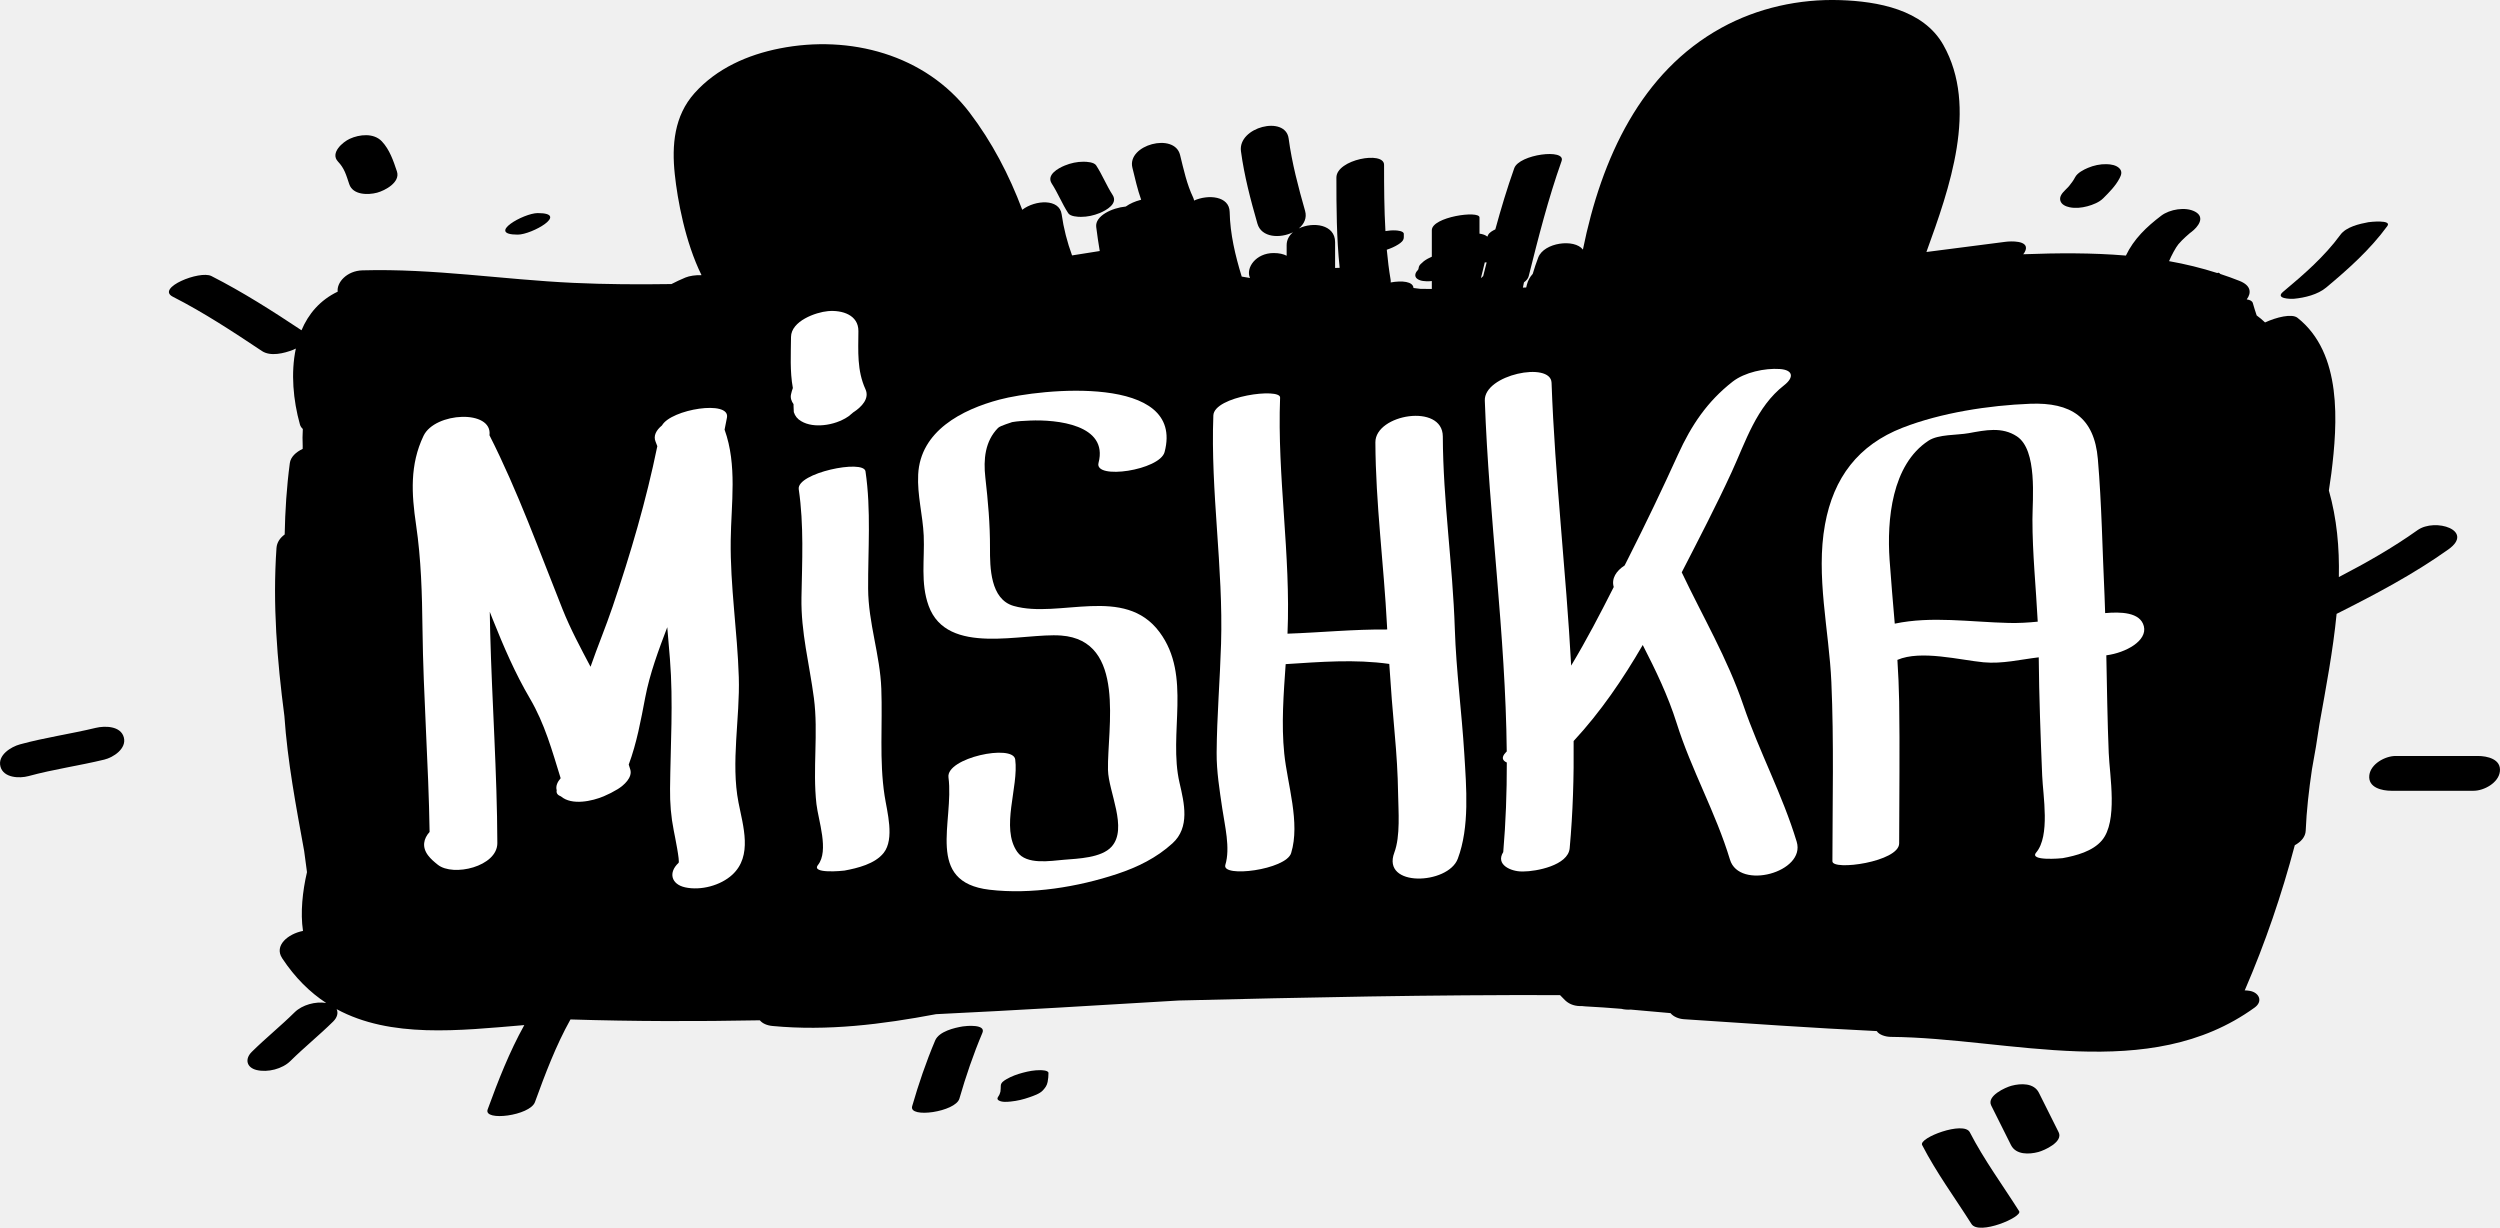
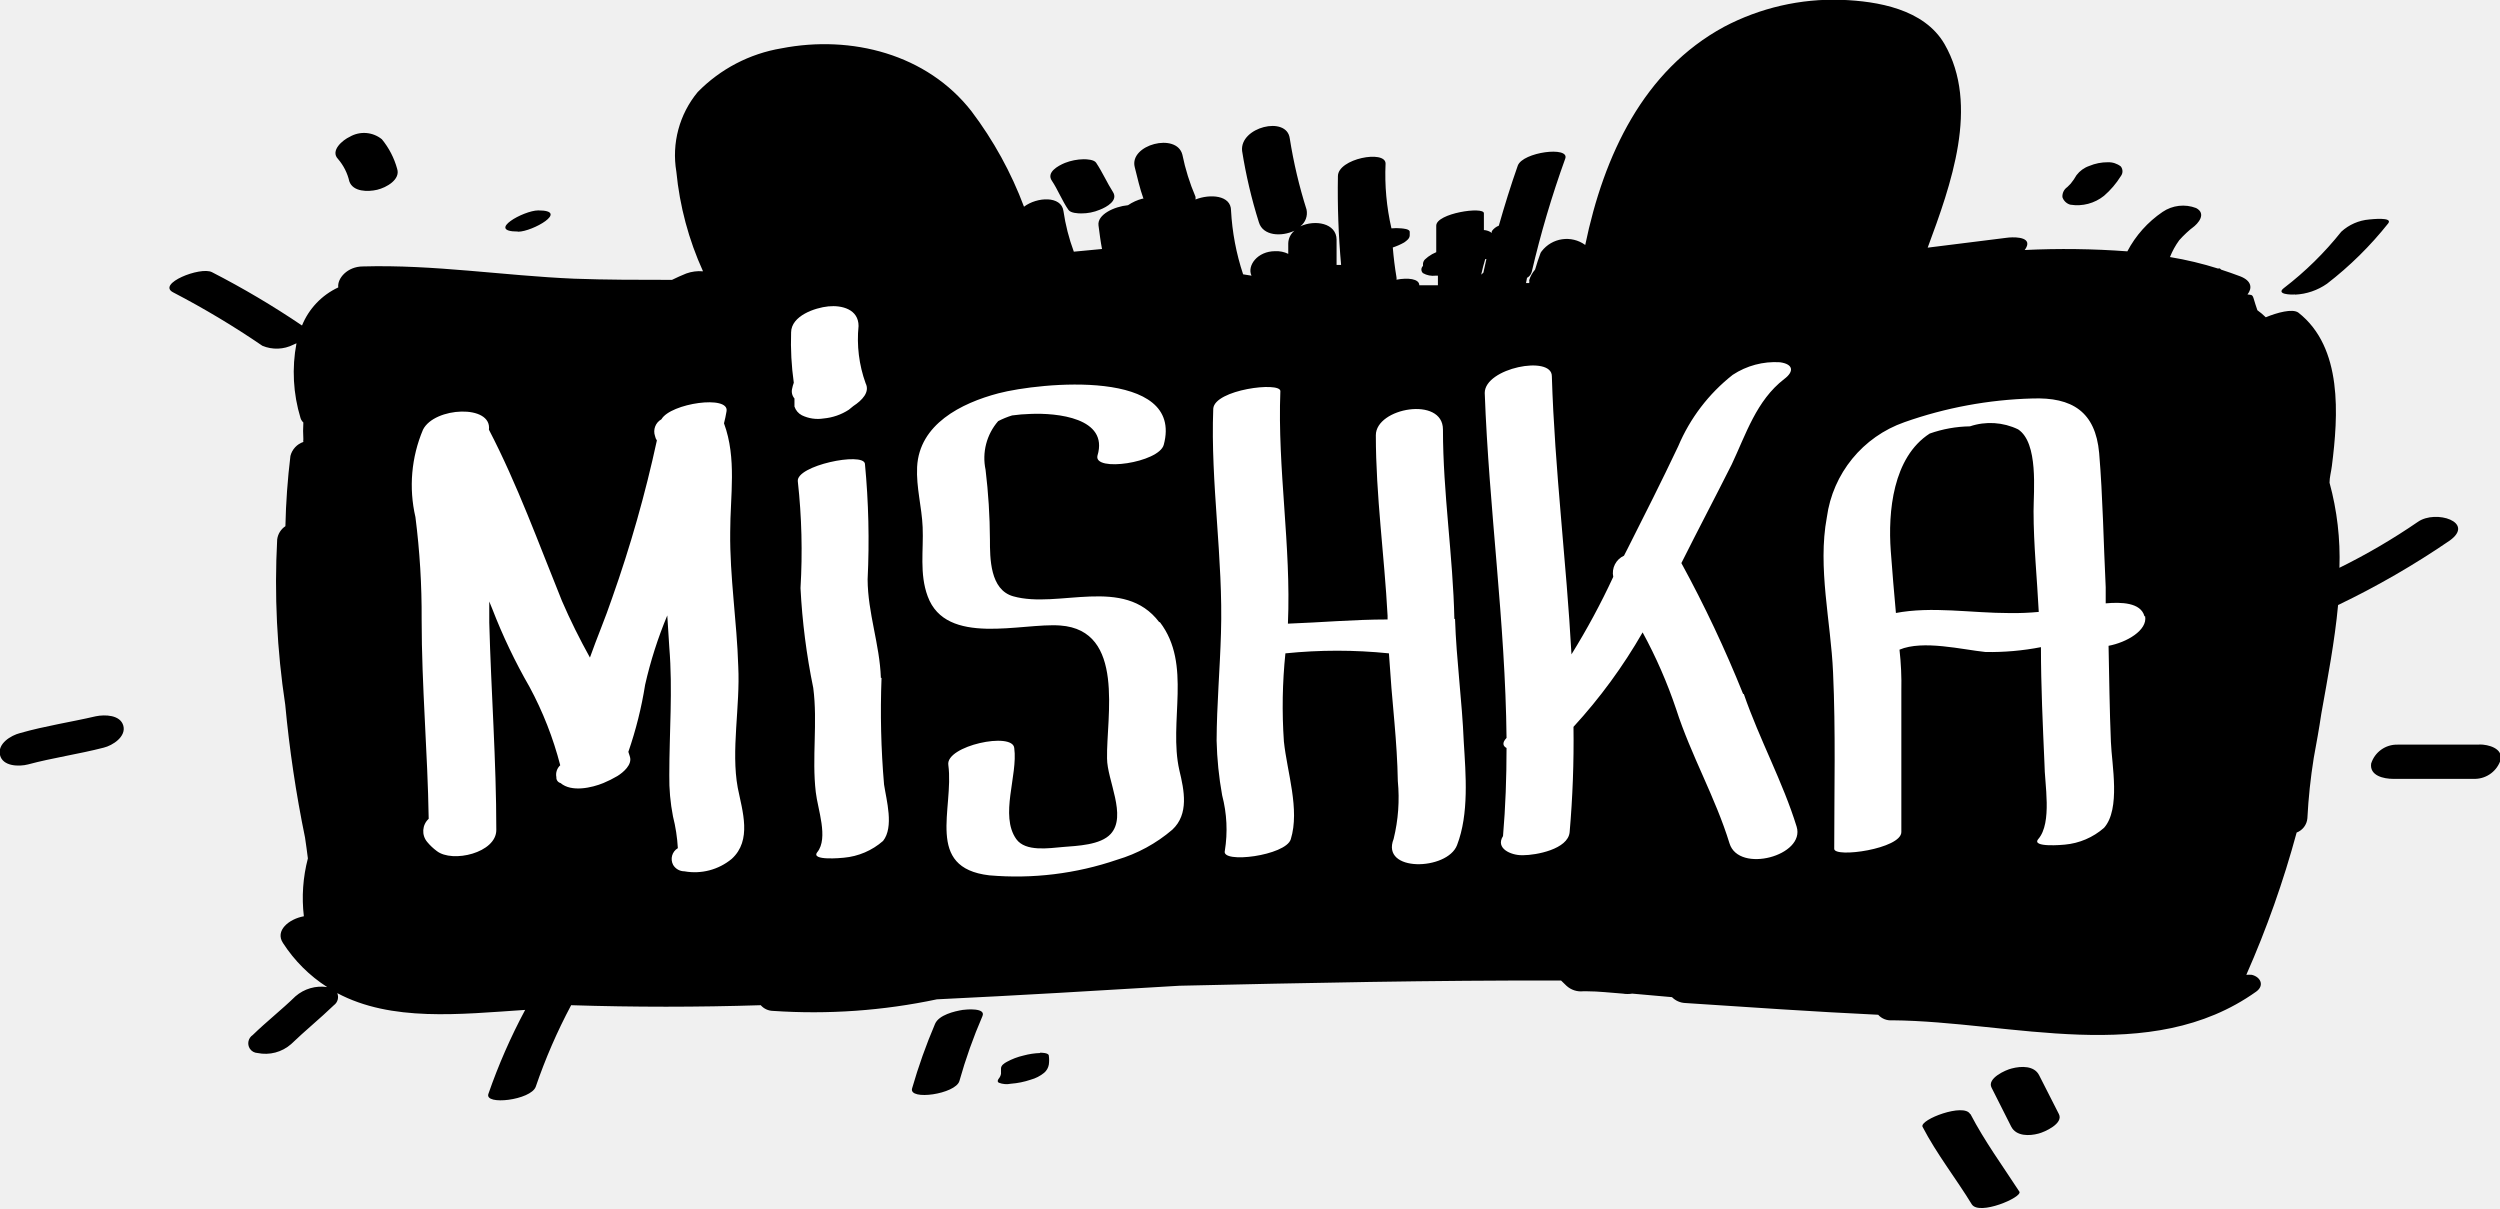
- <svg xmlns="http://www.w3.org/2000/svg" version="1.1" x="0px" y="0px" width="148.051px" height="72.707px" viewBox="0 0 148.051 72.707" enable-background="new 0 0 148.051 72.707" xml:space="preserve">
-   <g id="Layer_2">
-     <g>
-       <path d="M143.165,31.397c-1.481,1.055-3.053,1.942-4.657,2.777c0.037-1.747-0.119-3.465-0.591-5.127 c0.051-0.333,0.102-0.667,0.145-1.002c0.375-3.005,0.657-7.122-2.003-9.224c-0.335-0.265-1.249-0.035-1.922,0.274 c-0.157-0.151-0.322-0.289-0.496-0.415c-0.082-0.242-0.159-0.487-0.229-0.735c-0.035-0.12-0.168-0.188-0.36-0.215 c0.285-0.383,0.263-0.818-0.419-1.092c-0.378-0.152-0.759-0.287-1.143-0.413c-0.067-0.072-0.126-0.096-0.172-0.058 c-0.001,0.001-0.004,0.002-0.006,0.003c-0.938-0.3-1.893-0.533-2.859-0.705c0.138-0.331,0.396-0.813,0.552-1 c0.132-0.157,0.279-0.3,0.429-0.439c0.062-0.057,0.125-0.111,0.188-0.165c0.032-0.027,0.053-0.046,0.069-0.061 c0.02-0.014,0.046-0.034,0.084-0.062c0.38-0.288,0.846-0.865,0.221-1.202c-0.57-0.307-1.507-0.142-2.007,0.238 c-0.863,0.655-1.626,1.379-2.092,2.361c-2.01-0.169-4.05-0.155-6.079-0.078c0.062-0.076,0.112-0.158,0.141-0.25 c0.184-0.585-0.908-0.525-1.188-0.488c-1.562,0.205-3.125,0.407-4.688,0.604c1.367-3.773,3.083-8.578,1.001-12.264 c-1.19-2.106-3.906-2.579-6.098-2.652c-2.436-0.081-4.898,0.461-7.036,1.636c-4.762,2.618-7.11,7.71-8.21,13.138 c-0.497-0.657-2.301-0.425-2.645,0.468c-0.124,0.32-0.229,0.645-0.327,0.972c-0.16,0.174-0.282,0.386-0.345,0.637 c-0.015,0.056-0.027,0.111-0.041,0.167c-0.065,0.002-0.131,0.005-0.196,0.007c0.02-0.104,0.041-0.207,0.064-0.31 c0.146-0.109,0.247-0.232,0.28-0.366c0.574-2.296,1.156-4.588,1.948-6.82c0.269-0.756-2.511-0.399-2.804,0.426 c-0.424,1.193-0.786,2.403-1.12,3.622c-0.165,0.078-0.356,0.187-0.425,0.326c-0.017,0.034-0.031,0.07-0.047,0.104 c-0.107-0.093-0.271-0.151-0.466-0.178c0-0.319,0-0.639,0-0.959c0-0.432-2.823-0.034-2.823,0.757c0,0.522,0,1.046,0,1.568 c-0.167,0.072-0.327,0.158-0.472,0.266c-0.063,0.057-0.127,0.114-0.19,0.172c-0.073,0.071-0.113,0.152-0.12,0.245 c-0.007,0.026-0.013,0.053-0.023,0.078c-0.017,0.022-0.032,0.046-0.052,0.066c-0.126,0.128-0.184,0.335-0.027,0.467 c0.19,0.16,0.508,0.167,0.738,0.159c0.048-0.002,0.097-0.007,0.146-0.011c0,0.156,0,0.312,0,0.468 c-0.226-0.001-0.45-0.003-0.675-0.006l-0.411-0.051c-0.021-0.385-0.676-0.452-1.351-0.328c0.006-0.049,0.007-0.098-0.001-0.148 c-0.101-0.595-0.174-1.192-0.229-1.79c0.237-0.079,0.471-0.18,0.68-0.313c0.159-0.102,0.328-0.224,0.328-0.43 c0-0.064,0-0.13,0-0.194c0-0.18-0.412-0.204-0.499-0.208c-0.195-0.009-0.394,0.009-0.589,0.041 c-0.075-1.305-0.081-2.615-0.081-3.925c0-0.84-2.824-0.315-2.823,0.757c0,1.786,0.009,3.57,0.193,5.343 c-0.087-0.002-0.178,0.001-0.27,0.009c0-0.511,0-1.021,0-1.532c0-1.045-1.297-1.22-2.147-0.809 c0.313-0.262,0.489-0.622,0.37-1.039c-0.403-1.414-0.778-2.827-0.974-4.287c-0.188-1.394-3.017-0.677-2.824,0.756 c0.196,1.46,0.57,2.873,0.975,4.287c0.235,0.828,1.338,0.889,2.104,0.51c-0.227,0.196-0.373,0.452-0.373,0.76 c0,0.21,0,0.42,0,0.63c-0.189-0.098-0.439-0.16-0.77-0.16c-1.057,0-1.671,0.885-1.4,1.477c-0.164-0.027-0.327-0.054-0.491-0.083 c-0.382-1.248-0.686-2.514-0.714-3.83c-0.02-0.942-1.27-1.049-2.108-0.672c-0.008-0.056-0.022-0.111-0.049-0.168 c-0.385-0.804-0.567-1.674-0.78-2.533c-0.332-1.35-3.158-0.601-2.823,0.756c0.157,0.638,0.3,1.281,0.519,1.898 c-0.018,0.005-0.039,0.009-0.056,0.014c-0.3,0.081-0.601,0.205-0.854,0.387c-0.832,0.079-1.828,0.565-1.752,1.208 c0.058,0.478,0.131,0.953,0.209,1.427c-0.546,0.091-1.092,0.177-1.639,0.26c-0.289-0.787-0.499-1.601-0.618-2.443 c-0.131-0.924-1.555-0.854-2.332-0.26c-0.774-2.062-1.796-4.019-3.122-5.761c-2.621-3.439-7.097-4.613-11.242-3.794 c-1.9,0.376-3.735,1.184-5.043,2.646c-1.21,1.353-1.352,3.089-1.17,4.805c0.158,1.493,0.61,4.005,1.584,5.976 c-0.35-0.012-0.709,0.041-0.949,0.139c-0.283,0.117-0.561,0.248-0.833,0.388c-1.939,0.029-3.877,0.019-5.803-0.07 c-4.179-0.194-8.301-0.86-12.497-0.742c-0.923,0.026-1.534,0.719-1.465,1.262c-1.046,0.502-1.733,1.315-2.143,2.287 c-1.732-1.15-3.479-2.266-5.335-3.211c-0.689-0.351-3.3,0.707-2.285,1.224c1.84,0.938,3.561,2.072,5.278,3.216 c0.512,0.341,1.32,0.133,1.842-0.07c0.03-0.012,0.09-0.039,0.165-0.077c-0.306,1.44-0.157,3.067,0.241,4.493 c0.03,0.11,0.093,0.198,0.172,0.27c-0.021,0.338-0.023,0.677-0.007,1.015c-0.001,0.055-0.001,0.109-0.002,0.165 c-0.4,0.189-0.712,0.48-0.76,0.839c-0.188,1.411-0.278,2.82-0.305,4.229c-0.272,0.199-0.462,0.469-0.485,0.798 c-0.233,3.345,0.037,6.652,0.467,9.95c0.185,2.694,0.69,5.344,1.172,7.999c0.058,0.416,0.113,0.832,0.167,1.249 c-0.265,1.133-0.398,2.395-0.237,3.482c-0.881,0.171-1.729,0.866-1.233,1.617c0.765,1.158,1.644,2.018,2.606,2.649 c-0.633-0.103-1.42,0.11-1.871,0.555c-0.818,0.809-1.715,1.531-2.533,2.339c-0.429,0.424-0.314,0.935,0.289,1.078 c0.651,0.155,1.516-0.06,1.997-0.535c0.817-0.808,1.715-1.531,2.533-2.339c0.248-0.245,0.308-0.517,0.204-0.731 c3.21,1.735,7.235,1.27,11.114,0.943c-0.882,1.589-1.542,3.273-2.17,4.997c-0.262,0.719,2.507,0.373,2.801-0.436 c0.61-1.675,1.237-3.343,2.103-4.895c3.741,0.117,7.479,0.122,11.215,0.051c0.149,0.182,0.416,0.305,0.746,0.336 c3.27,0.311,6.489-0.096,9.688-0.699c4.789-0.229,9.577-0.525,14.366-0.809c7.527-0.186,15.056-0.346,22.587-0.32 c0.1,0.109,0.204,0.215,0.314,0.318c0.272,0.256,0.621,0.345,0.979,0.33c0.062,0.009,0.128,0.016,0.199,0.019 c0.714,0.036,1.428,0.087,2.141,0.145c0.156,0.04,0.341,0.059,0.559,0.046c0.002,0,0.004,0,0.005,0 c0.782,0.067,1.563,0.14,2.346,0.208c0.171,0.214,0.497,0.342,0.792,0.361c3.804,0.25,7.612,0.522,11.423,0.703 c0.14,0.229,0.536,0.34,0.82,0.343c7.067,0.06,15.278,2.804,21.558-1.736c0.501-0.362,0.273-0.877-0.264-0.984 c-0.108-0.021-0.217-0.031-0.326-0.034c0.008-0.016,0.018-0.03,0.023-0.045c1.195-2.769,2.174-5.633,2.945-8.552 c0.365-0.198,0.632-0.494,0.646-0.86c0.049-1.189,0.188-2.406,0.371-3.639c0.166-0.884,0.313-1.771,0.441-2.66 c0.387-2.169,0.806-4.367,1.018-6.541c2.28-1.147,4.538-2.335,6.622-3.819C146.562,31.417,144.213,30.651,143.165,31.397z M87.835,16.351c-0.049,0.039-0.094,0.079-0.134,0.123c0.073-0.312,0.149-0.623,0.228-0.934c0.036,0.001,0.073,0.001,0.111,0 C87.972,15.81,87.902,16.081,87.835,16.351z" />
-       <path d="M63.261,12.626c0.127,0.196,0.562,0.217,0.753,0.217c0.377,0.001,0.759-0.083,1.106-0.225 c0.404-0.166,1.101-0.559,0.77-1.07c-0.363-0.562-0.609-1.19-0.975-1.754c-0.127-0.196-0.562-0.217-0.754-0.217 c-0.376-0.001-0.758,0.083-1.105,0.226c-0.404,0.165-1.101,0.558-0.77,1.069C62.649,11.434,62.896,12.063,63.261,12.626z" />
-       <path d="M20.683,10.907c0.216,0.647,1.111,0.647,1.648,0.504c0.472-0.127,1.39-0.616,1.175-1.26 c-0.208-0.624-0.433-1.293-0.893-1.78c-0.479-0.507-1.324-0.417-1.902-0.151c-0.412,0.19-1.177,0.838-0.695,1.349 C20.398,9.974,20.494,10.341,20.683,10.907z" />
-       <path d="M30.66,13.895c0.843,0,3.073-1.276,1.186-1.276C31.003,12.619,28.772,13.895,30.66,13.895z" />
-       <path d="M122.562,12.274c0.346,0.072,0.717,0.032,1.055-0.059c0.321-0.086,0.7-0.234,0.941-0.477 c0.355-0.355,0.728-0.729,0.962-1.178c0.104-0.198,0.174-0.399-0.005-0.587c-0.188-0.197-0.507-0.245-0.763-0.251 c-0.376-0.01-0.761,0.074-1.106,0.22c-0.252,0.106-0.621,0.294-0.756,0.553c-0.098,0.186-0.218,0.353-0.351,0.513 c-0.008,0.009-0.016,0.018-0.023,0.027c-0.011,0.012-0.021,0.023-0.028,0.032c-0.064,0.067-0.13,0.133-0.195,0.199 c-0.158,0.158-0.346,0.365-0.279,0.614C122.077,12.121,122.347,12.229,122.562,12.274z" />
-       <path d="M135.861,17.692c0.631-0.061,1.395-0.246,1.894-0.662c1.319-1.102,2.603-2.248,3.623-3.642 c0.288-0.393-1.049-0.243-1.118-0.23c-0.534,0.099-1.316,0.276-1.661,0.746c-0.949,1.296-2.164,2.349-3.391,3.374 C134.71,17.693,135.649,17.712,135.861,17.692z" />
-       <path d="M146.74,44.769c-1.624,0-3.248,0-4.872,0c-0.616,0-1.475,0.468-1.556,1.139c-0.09,0.739,0.754,0.922,1.304,0.922 c1.624,0,3.248,0,4.871,0c0.617,0,1.475-0.468,1.557-1.139C148.134,44.952,147.29,44.769,146.74,44.769z" />
-       <path d="M57.021,60.784c-0.498,0.08-1.412,0.296-1.639,0.831c-0.538,1.272-0.981,2.571-1.364,3.897 c-0.211,0.733,2.571,0.333,2.798-0.451c0.383-1.327,0.825-2.625,1.363-3.897C58.401,60.637,57.213,60.752,57.021,60.784z" />
-       <path d="M61.602,63.375c-0.347-0.003-0.696,0.063-1.029,0.152c-0.333,0.089-0.67,0.207-0.968,0.383 c-0.141,0.084-0.338,0.2-0.338,0.39c-0.001,0.116-0.007,0.231-0.021,0.346c-0.025,0.103-0.06,0.2-0.125,0.286 c0.004-0.004,0.008-0.009,0.012-0.014c-0.064,0.082-0.108,0.179,0.018,0.253c0.196,0.114,0.502,0.083,0.712,0.062 c0.374-0.037,0.745-0.127,1.099-0.252c0.243-0.085,0.613-0.207,0.795-0.407c0.149-0.164,0.241-0.286,0.284-0.501 c0.035-0.177,0.05-0.349,0.05-0.529C62.09,63.378,61.669,63.376,61.602,63.375z" />
-       <path d="M116.652,67.051c-0.354-0.686-3.043,0.331-2.823,0.757c0.844,1.638,1.939,3.122,2.923,4.677 c0.436,0.689,3.04-0.414,2.823-0.757C118.593,70.174,117.496,68.689,116.652,67.051z" />
-       <path d="M120.744,64.713c-0.294-0.588-1.067-0.563-1.624-0.414c-0.35,0.094-1.485,0.598-1.199,1.17 c0.39,0.78,0.779,1.559,1.169,2.339c0.294,0.588,1.068,0.562,1.624,0.414c0.35-0.094,1.486-0.598,1.199-1.171 C121.523,66.272,121.134,65.493,120.744,64.713z" />
-       <path d="M5.668,43.105c-1.486,0.359-3.006,0.571-4.481,0.975c-0.537,0.146-1.342,0.641-1.16,1.318 c0.181,0.675,1.128,0.709,1.664,0.562c1.476-0.403,2.995-0.615,4.482-0.975c0.541-0.13,1.338-0.651,1.16-1.318 C7.148,42.982,6.209,42.975,5.668,43.105z" />
-     </g>
-   </g>
-   <g id="Layer_1">
-     <g>
-       <path fill="#FFFFFF" d="M43.752,40.106c-0.083-2.707-0.514-5.396-0.479-8.108c0.028-2.194,0.393-4.45-0.363-6.554 c0.047-0.239,0.097-0.477,0.141-0.717c0.195-1.055-3.3-0.497-3.849,0.468c-0.346,0.283-0.523,0.621-0.377,0.965 c0.037,0.087,0.069,0.175,0.102,0.263c-0.662,3.233-1.584,6.364-2.645,9.498c-0.406,1.199-0.896,2.37-1.31,3.565 c-0.587-1.114-1.181-2.214-1.658-3.408c-1.386-3.464-2.636-6.965-4.326-10.299c0.192-1.543-3.232-1.381-3.907,0.032 c-0.816,1.709-0.711,3.434-0.442,5.262c0.303,2.061,0.356,4.086,0.381,6.167c0.048,4.012,0.361,8.016,0.421,12.027 c-0.357,0.397-0.466,0.889-0.092,1.388c0.163,0.217,0.365,0.385,0.576,0.554c0.913,0.73,3.533,0.108,3.528-1.283 c-0.014-4.16-0.314-8.312-0.424-12.471c-0.011-0.407-0.018-0.814-0.024-1.222c0.058,0.146,0.115,0.293,0.173,0.438 c0.646,1.618,1.322,3.191,2.205,4.696c0.876,1.491,1.315,3.092,1.819,4.719c-0.19,0.219-0.305,0.467-0.234,0.715 c-0.04,0.181,0.071,0.294,0.253,0.363c0.645,0.552,1.858,0.277,2.532-0.007c0.29-0.122,0.566-0.263,0.834-0.427 c0.348-0.215,0.891-0.686,0.735-1.17c-0.03-0.093-0.059-0.187-0.088-0.281c0.475-1.281,0.716-2.612,0.975-3.965 c0.275-1.441,0.789-2.805,1.307-4.171c0.053,0.625,0.107,1.249,0.157,1.872c0.206,2.577,0.033,5.118,0.008,7.696 c-0.009,0.854,0.054,1.648,0.221,2.484c0.068,0.345,0.37,1.824,0.283,1.904c-0.617,0.57-0.438,1.268,0.389,1.45 c0.923,0.203,2.1-0.106,2.795-0.749c1.209-1.117,0.638-2.871,0.364-4.28C43.273,45.158,43.826,42.512,43.752,40.106z" />
-       <path fill="#FFFFFF" d="M52.192,40.788c-0.074-2.007-0.771-3.897-0.781-5.925c-0.011-2.327,0.183-4.635-0.156-6.949 c-0.107-0.732-4.093,0.101-3.953,1.059c0.312,2.129,0.199,4.268,0.161,6.412c-0.037,2.063,0.472,3.934,0.737,5.958 c0.271,2.073-0.085,4.195,0.15,6.271c0.11,0.971,0.758,2.768,0.09,3.612c-0.424,0.537,1.482,0.345,1.568,0.33 c0.775-0.143,1.809-0.395,2.324-1.048c0.659-0.835,0.198-2.448,0.054-3.387C52.066,45.041,52.271,42.885,52.192,40.788z" />
-       <path fill="#FFFFFF" d="M68.671,37.438c-2.081-2.809-5.943-0.787-8.64-1.554c-1.39-0.396-1.407-2.292-1.403-3.428 c0.004-1.439-0.115-2.757-0.276-4.184c-0.119-1.061-0.024-2.14,0.753-2.93c0.143-0.146,0.866-0.339,0.817-0.342 c0.356-0.062,0.683-0.077,1.077-0.094c1.562-0.067,4.654,0.234,4.056,2.506c-0.269,1.019,3.629,0.435,3.913-0.643 c1.224-4.64-7.352-3.749-9.774-3.106c-2.231,0.592-4.692,1.862-4.819,4.438c-0.062,1.23,0.274,2.401,0.328,3.62 c0.061,1.403-0.2,2.802,0.291,4.155c1.092,3.01,5.57,1.59,7.849,1.761c3.88,0.29,2.722,5.519,2.772,7.955 c0.027,1.3,1.192,3.461,0.213,4.549c-0.601,0.668-2,0.706-2.817,0.774c-0.821,0.069-2.221,0.315-2.768-0.465 c-1.002-1.431,0.093-3.834-0.121-5.474c-0.122-0.933-4.104-0.096-3.953,1.059c0.346,2.651-1.412,6.2,2.424,6.655 c2.464,0.293,5.238-0.162,7.568-0.936c1.207-0.4,2.328-0.951,3.272-1.81c1.045-0.949,0.701-2.369,0.421-3.579 C69.172,43.422,70.593,40.032,68.671,37.438z" />
-       <path fill="#FFFFFF" d="M86.155,37.248c-0.122-3.812-0.696-7.582-0.711-11.4c-0.009-1.989-4-1.317-3.993,0.346 c0.015,3.641,0.501,7.232,0.688,10.862c0.003,0.074,0.008,0.148,0.012,0.223c-1.967-0.018-3.934,0.179-5.905,0.248 c0.203-4.675-0.617-9.311-0.438-13.983c0.022-0.587-3.909-0.091-3.953,1.059c-0.172,4.516,0.593,8.997,0.457,13.514 c-0.064,2.155-0.247,4.303-0.262,6.46c-0.008,1.105,0.173,2.204,0.332,3.293c0.147,1.008,0.488,2.352,0.183,3.349 c-0.238,0.779,3.594,0.293,3.897-0.701c0.55-1.794-0.224-4.076-0.408-5.892c-0.177-1.74-0.04-3.53,0.084-5.296 c2.048-0.131,4.096-0.3,6.135-0.012c0.091,1.391,0.197,2.779,0.325,4.172c0.106,1.168,0.181,2.334,0.198,3.507 c0.016,1.028,0.143,2.519-0.223,3.492c-0.78,2.075,3.179,1.906,3.757,0.368c0.71-1.887,0.507-4.237,0.386-6.22 C86.565,42.169,86.235,39.717,86.155,37.248z" />
-       <path fill="#FFFFFF" d="M103.242,41.762c-0.948-2.783-2.395-5.224-3.649-7.868c1.01-1.967,2.036-3.935,2.959-5.942 c0.838-1.824,1.459-3.854,3.107-5.139c0.579-0.451,0.555-0.904-0.258-0.96c-0.883-0.061-2.083,0.194-2.795,0.749 c-1.498,1.168-2.448,2.587-3.229,4.307c-0.94,2.069-1.914,4.101-2.94,6.13c-0.074,0.149-0.15,0.298-0.226,0.448 c-0.494,0.318-0.792,0.769-0.645,1.277c-0.798,1.578-1.614,3.146-2.521,4.653c-0.302-5.584-0.963-11.162-1.161-16.751 c-0.045-1.281-4.007-0.484-3.953,1.059c0.246,6.93,1.23,13.845,1.299,20.775c-0.017,0.017-0.032,0.034-0.049,0.051 c-0.303,0.311-0.191,0.498,0.053,0.606c0.002,1.767-0.06,3.534-0.211,5.303c-0.477,0.752,0.467,1.149,1.094,1.149 c0.033,0,0.065,0,0.098,0c0.746,0,2.649-0.353,2.742-1.376c0.193-2.119,0.254-4.234,0.234-6.349 c1.605-1.731,2.916-3.663,4.093-5.687c0.766,1.494,1.495,3,2.007,4.625c0.868,2.766,2.32,5.308,3.159,8.087 c0.55,1.822,4.497,0.745,3.952-1.059C105.563,47.072,104.177,44.505,103.242,41.762z" />
-       <path fill="#FFFFFF" d="M126.96,37.085c-0.212-0.84-1.385-0.857-2.292-0.777c-0.013-0.338-0.021-0.677-0.036-1.016 c-0.127-2.686-0.168-5.428-0.396-8.105c-0.211-2.479-1.599-3.368-4.008-3.276c-2.438,0.093-5.277,0.532-7.55,1.416 c-2.632,1.023-4.096,2.961-4.601,5.733c-0.555,3.041,0.242,6.275,0.377,9.331c0.155,3.535,0.066,7.078,0.062,10.614 c0,0.579,3.952,0.031,3.953-1.059c0.003-2.801,0.043-5.602,0-8.402c-0.014-0.826-0.052-1.647-0.104-2.466 c1.382-0.599,3.721,0.013,5.097,0.143c1.117,0.105,2.188-0.167,3.273-0.294c0.021,2.333,0.108,4.678,0.204,7.008 c0.049,1.194,0.481,3.563-0.356,4.552c-0.44,0.521,1.493,0.347,1.568,0.333c0.801-0.147,1.777-0.404,2.324-1.05 c0.958-1.13,0.46-3.824,0.405-5.173c-0.079-1.928-0.103-3.859-0.143-5.789C125.903,38.656,127.177,37.943,126.96,37.085z M112.208,36.933c-0.104-1.257-0.219-2.513-0.306-3.777c-0.161-2.352,0.118-5.634,2.31-7.062c0.587-0.383,1.691-0.317,2.377-0.442 c0.979-0.177,1.974-0.393,2.855,0.192c1.221,0.81,0.92,3.69,0.918,4.913c-0.002,2.024,0.21,4.038,0.313,6.058 c-0.558,0.056-1.122,0.09-1.698,0.077C116.67,36.837,114.393,36.474,112.208,36.933z" />
-       <path fill="#FFFFFF" d="M48.771,25.176c0.526-0.051,1.055-0.229,1.49-0.529c0.087-0.073,0.173-0.146,0.26-0.219 c0.524-0.338,0.979-0.834,0.734-1.373c-0.509-1.115-0.428-2.251-0.42-3.445c0.007-0.966-0.972-1.257-1.797-1.185 c-0.729,0.064-2.188,0.586-2.194,1.534c-0.007,1.002-0.072,2.034,0.11,3.02c-0.049,0.113-0.075,0.241-0.105,0.358 c-0.056,0.214,0.016,0.424,0.144,0.595c0,0.045,0.002,0.09,0.002,0.135c0.005,0.113,0.011,0.226,0.015,0.338 c0.074,0.235,0.218,0.413,0.433,0.535C47.833,25.176,48.327,25.219,48.771,25.176z" />
-     </g>
-   </g>
+ <svg xmlns="http://www.w3.org/2000/svg" viewBox="0 0 149 72">
+   <path d="M144.11,31.1a37.67,37.67,0,0,1-4.68,2.74,17,17,0,0,0-.59-5.07c0-.33.1-.66.14-1,.38-3,.66-7.06-2-9.14-.35-.25-1.26,0-1.94.28a4.11,4.11,0,0,0-.5-.42c-.08-.23-.16-.48-.23-.72s-.17-.19-.36-.22c.29-.37.26-.81-.43-1.08-.38-.14-.76-.28-1.14-.4-.07-.08-.13-.1-.17-.06h0a20.79,20.79,0,0,0-2.88-.69,4.56,4.56,0,0,1,.55-1,6,6,0,0,1,.43-.44l.19-.17.07-.06.08-.06c.39-.28.86-.86.24-1.19a2.17,2.17,0,0,0-2,.23,6.5,6.5,0,0,0-2.1,2.35,50,50,0,0,0-6.12-.08.77.77,0,0,0,.14-.25c.18-.58-.92-.52-1.2-.48l-4.72.59c1.38-3.73,3.11-8.48,1-12.14-1.22-2.09-4-2.55-6.14-2.63a14,14,0,0,0-7,1.61c-4.79,2.6-7.16,7.64-8.27,13a1.88,1.88,0,0,0-2.6.38l-.06.09c-.12.32-.22.63-.33,1a1.7,1.7,0,0,0-.35.63.49.49,0,0,1,0,.17h-.19l.06-.31a.57.57,0,0,0,.28-.35,59.58,59.58,0,0,1,2-6.76c.27-.75-2.53-.39-2.83.42-.42,1.19-.79,2.39-1.13,3.58a.92.92,0,0,0-.42.33v.1a.9.9,0,0,0-.47-.17v-1c0-.42-2.84,0-2.84.74v1.58a2.27,2.27,0,0,0-.48.27l-.19.16a.42.42,0,0,0-.12.25v.14a.29.29,0,0,0,0,.43l0,0a1.21,1.21,0,0,0,.75.15h.14V17H85l-.41,0c0-.39-.69-.46-1.36-.33a.38.38,0,0,0,0-.15c-.1-.59-.17-1.17-.22-1.77a3.79,3.79,0,0,0,.68-.3c.15-.11.33-.23.33-.43v-.2c0-.18-.42-.2-.51-.21a2.81,2.81,0,0,0-.58,0,14.28,14.28,0,0,1-.35-3.86c0-.83-2.84-.3-2.84.75a49.13,49.13,0,0,0,.19,5.29h-.27v-1.5c0-1-1.3-1.21-2.16-.8a1,1,0,0,0,.37-1,29,29,0,0,1-1-4.24c-.18-1.38-3-.67-2.84.75a29.51,29.51,0,0,0,1,4.25c.24.81,1.34.87,2.12.5a1,1,0,0,0-.37.76v.62a1.61,1.61,0,0,0-.78-.16c-1.06,0-1.69.87-1.41,1.46l-.5-.08a14.51,14.51,0,0,1-.72-3.8c0-.93-1.27-1-2.12-.66a.48.48,0,0,0,0-.17,12.94,12.94,0,0,1-.78-2.5c-.34-1.34-3.18-.6-2.84.74.16.63.3,1.27.52,1.88h-.06a2.78,2.78,0,0,0-.86.39c-.83.08-1.84.56-1.76,1.2.06.47.13,1,.21,1.41L64,15a12,12,0,0,1-.62-2.43c-.13-.91-1.57-.84-2.35-.25A22.57,22.57,0,0,0,57.9,6.63c-2.65-3.4-7.15-4.56-11.32-3.75a9.08,9.08,0,0,0-5,2.61,5.9,5.9,0,0,0-1.27,4.74,18.69,18.69,0,0,0,1.59,5.94,2.33,2.33,0,0,0-1,.13c-.29.12-.57.24-.85.38-2,0-3.89,0-5.83-.07-4.21-.18-8.36-.85-12.59-.73-.92,0-1.54.71-1.47,1.25A4.28,4.28,0,0,0,18,19.4a51.89,51.89,0,0,0-5.37-3.18c-.69-.35-3.32.7-2.3,1.21a51.75,51.75,0,0,1,5.31,3.18,2.21,2.21,0,0,0,1.85-.07l.18-.08a9.32,9.32,0,0,0,.24,4.45.59.59,0,0,0,.17.27,8.17,8.17,0,0,0,0,1,.43.43,0,0,0,0,.16,1.19,1.19,0,0,0-.77.83,41.93,41.93,0,0,0-.3,4.19,1.12,1.12,0,0,0-.49.79A48.46,48.46,0,0,0,17,42a73.07,73.07,0,0,0,1.18,7.92c.06.42.12.82.17,1.24a9.31,9.31,0,0,0-.24,3.45c-.89.16-1.74.86-1.24,1.6a8.76,8.76,0,0,0,2.63,2.62,2.35,2.35,0,0,0-1.89.55c-.82.8-1.73,1.51-2.55,2.31a.59.59,0,0,0-.17.81.58.58,0,0,0,.46.26,2.32,2.32,0,0,0,2-.53c.82-.79,1.72-1.52,2.55-2.32a.6.6,0,0,0,.2-.72c3.23,1.72,7.29,1.26,11.2,1a34.65,34.65,0,0,0-2.19,5c-.26.71,2.53.38,2.82-.42a33.2,33.2,0,0,1,2.11-4.86c3.77.12,7.53.12,11.3,0a1,1,0,0,0,.74.34,35.52,35.52,0,0,0,9.76-.69c4.82-.23,9.64-.52,14.46-.81,7.57-.17,15.1-.33,22.74-.31l.32.31a1.27,1.27,0,0,0,1,.33h.21c.71,0,1.43.09,2.15.14a1.75,1.75,0,0,0,.56,0h0l2.37.21a1.18,1.18,0,0,0,.79.35c3.83.25,7.67.52,11.5.7a1,1,0,0,0,.83.33c7.11.06,15.38,2.79,21.7-1.71.5-.36.27-.87-.26-1a1.82,1.82,0,0,0-.33,0h0a59.4,59.4,0,0,0,3-8.48,1,1,0,0,0,.64-.85,33.54,33.54,0,0,1,.38-3.6c.16-.87.32-1.75.45-2.63.38-2.14.8-4.32,1-6.48A50.27,50.27,0,0,0,146,32.22C147.54,31.12,145.17,30.36,144.11,31.1ZM88.41,16.25l-.13.12q.1-.47.24-.93h.07ZM63.68,12.51c.13.19.56.21.76.21a2.82,2.82,0,0,0,1.11-.22c.41-.16,1.11-.55.78-1.06s-.62-1.17-1-1.74c-.12-.19-.56-.21-.75-.21a3.23,3.23,0,0,0-1.11.22c-.41.17-1.12.56-.78,1.06S63.32,12,63.68,12.51Zm-42.86-1.7c.22.63,1.11.63,1.66.5s1.4-.61,1.19-1.25a4.77,4.77,0,0,0-.91-1.76,1.69,1.69,0,0,0-1.91-.15c-.42.19-1.19.83-.7,1.33A3.11,3.11,0,0,1,20.82,10.81Zm10.06,3c.85,0,3.09-1.27,1.2-1.27-.87,0-3.12,1.26-1.22,1.26Zm92.52-1.61a2.55,2.55,0,0,0,2-.53,5.16,5.16,0,0,0,1-1.17.47.47,0,0,0,0-.58,1.19,1.19,0,0,0-.77-.25,2.82,2.82,0,0,0-1.11.22,1.61,1.61,0,0,0-.76.55,3.54,3.54,0,0,1-.35.51h0l-.2.2a.67.67,0,0,0-.29.6.69.69,0,0,0,.44.44Zm13.39,5.36a3.61,3.61,0,0,0,1.9-.65,21.08,21.08,0,0,0,3.65-3.6c.29-.39-1-.24-1.13-.23a2.82,2.82,0,0,0-1.67.73,19.66,19.66,0,0,1-3.41,3.35c-.52.39.42.41.64.39Zm11,26.82h-4.9a1.61,1.61,0,0,0-1.57,1.13c-.1.73.76.91,1.31.91h4.91a1.63,1.63,0,0,0,1.5-1.14c.13-.68-.72-.91-1.27-.91ZM57.38,60.19c-.5.08-1.42.3-1.65.83a33.26,33.26,0,0,0-1.37,3.85c-.21.74,2.59.34,2.82-.44a30.49,30.49,0,0,1,1.37-3.86C58.79,60.05,57.59,60.16,57.38,60.19ZM62,62.76a4.33,4.33,0,0,0-1,.15,3.9,3.9,0,0,0-1,.38c-.14.08-.34.2-.34.39V64a.6.6,0,0,1-.13.28h0c-.06.08-.11.18,0,.25a1.27,1.27,0,0,0,.72.06,4.76,4.76,0,0,0,1.18-.24,2.17,2.17,0,0,0,.8-.41.82.82,0,0,0,.28-.49,1.91,1.91,0,0,0,0-.53c0-.18-.46-.18-.53-.18Zm55.42,3.64c-.36-.68-3,.32-2.84.75.84,1.62,2,3.09,2.94,4.63.44.68,3-.41,2.84-.75-1-1.54-2.07-3-2.92-4.63Zm4.11-2.32c-.29-.57-1.06-.55-1.63-.4-.35.08-1.5.59-1.2,1.15l1.17,2.32c.3.58,1.08.56,1.63.41.36-.09,1.5-.6,1.21-1.16ZM5.71,42.69c-1.5.35-3,.57-4.51,1C.65,43.83-.16,44.32,0,45s1.13.7,1.67.56c1.49-.4,3-.61,4.51-1,.54-.13,1.35-.66,1.17-1.31S6.25,42.58,5.71,42.69Z" />
+   <path d="M44,39.72c-.08-2.68-.51-5.34-.48-8,0-2.18.4-4.4-.37-6.49.06-.23.11-.47.15-.71.2-1-3.33-.49-3.88.47a.83.83,0,0,0-.38,1,.66.66,0,0,0,.11.26,76.81,76.81,0,0,1-2.67,9.4c-.4,1.19-.9,2.35-1.32,3.54-.61-1.1-1.17-2.22-1.67-3.38-1.39-3.43-2.65-6.93-4.35-10.2.19-1.52-3.25-1.36-3.93,0a8.47,8.47,0,0,0-.45,5.21,46.14,46.14,0,0,1,.37,6.1c0,4,.36,7.92.42,11.88a1,1,0,0,0-.09,1.38,3.23,3.23,0,0,0,.57.54c.93.73,3.56.11,3.55-1.26,0-4.12-.31-8.24-.42-12.35V35.85l.18.44a33.58,33.58,0,0,0,2.22,4.65,20.79,20.79,0,0,1,1.83,4.67.76.76,0,0,0-.23.71.33.33,0,0,0,.25.35c.65.56,1.87.28,2.55,0a6.58,6.58,0,0,0,.84-.42c.34-.21.9-.68.74-1.16l-.09-.28a23.44,23.44,0,0,0,1-4,25.12,25.12,0,0,1,1.32-4.13l.12,1.9c.21,2.55,0,5.06,0,7.62a11.92,11.92,0,0,0,.22,2.46,10,10,0,0,1,.29,1.89.75.75,0,0,0-.28,1,.78.78,0,0,0,.67.38,3.46,3.46,0,0,0,2.82-.74c1.22-1.11.64-2.84.36-4.24C43.56,44.72,44.12,42.1,44,39.72Zm8.5.68c-.07-2-.78-3.86-.79-5.87a48,48,0,0,0-.16-6.89c-.1-.72-4.12.11-4,1.05a37.53,37.53,0,0,1,.16,6.36A39.54,39.54,0,0,0,48.47,41c.27,2.06-.09,4.16.15,6.21.11,1,.77,2.74.09,3.58-.42.53,1.49.34,1.58.33a4.1,4.1,0,0,0,2.34-1c.66-.83.2-2.43.06-3.36A51.14,51.14,0,0,1,52.54,40.4Zm16.59-3.32c-2.1-2.78-6-.78-8.7-1.54C59,35.15,59,33.27,59,32.15A36,36,0,0,0,58.74,28a3.36,3.36,0,0,1,.75-2.9,5,5,0,0,1,.83-.34,9.81,9.81,0,0,1,1.09-.09c1.57-.07,4.68.23,4,2.48-.26,1,3.66.43,3.95-.64,1.23-4.59-7.4-3.71-9.85-3.07-2.24.59-4.72,1.85-4.85,4.39-.06,1.22.28,2.38.33,3.59.06,1.38-.2,2.77.3,4.12,1.1,3,5.6,1.57,7.9,1.74,3.9.28,2.74,5.46,2.79,7.92,0,1.29,1.2,3.42.22,4.5-.61.67-2,.71-2.84.78s-2.24.3-2.79-.47c-1-1.41.1-3.79-.12-5.42-.07-1-4.1-.14-3.93,1,.35,2.62-1.42,6.13,2.44,6.58a18.57,18.57,0,0,0,7.62-.93,9,9,0,0,0,3.29-1.79c1-.93.71-2.34.42-3.54C69.63,43,71.06,39.61,69.13,37.08Zm17.59-.19C86.6,33.12,86,29.39,86,25.6c0-2-4-1.3-4,.34,0,3.61.51,7.17.7,10.76v.22c-2,0-4,.18-5.94.25.2-4.64-.63-9.22-.45-13.86,0-.58-3.93-.09-4,1.05-.17,4.47.6,8.91.46,13.38-.06,2.13-.25,4.26-.26,6.4a21.07,21.07,0,0,0,.33,3.26A8,8,0,0,1,73,50.71c-.23.78,3.63.29,3.93-.69.55-1.78-.22-4-.41-5.83a30.68,30.68,0,0,1,.09-5.25,30.29,30.29,0,0,1,6.17,0c.09,1.38.2,2.76.33,4.13.1,1.16.18,2.31.2,3.48A10.28,10.28,0,0,1,83.06,50c-.79,2,3.2,1.89,3.78.37.72-1.87.52-4.2.4-6.16C87.14,41.76,86.8,39.34,86.72,36.89Zm17.21,4.47a73,73,0,0,0-3.68-7.8c1-2,2-3.89,3-5.88.85-1.8,1.47-3.81,3.13-5.09.59-.44.56-.89-.26-1a4.59,4.59,0,0,0-2.81.75,10.71,10.71,0,0,0-3.25,4.26c-1,2.11-2,4.09-3,6.07l-.23.45a1.13,1.13,0,0,0-.64,1.26C95.4,36,94.58,37.51,93.66,39c-.3-5.53-1-11-1.17-16.58,0-1.27-4-.49-4,1,.25,6.86,1.23,13.7,1.3,20.56h0c-.3.31-.19.5,0,.6,0,1.75-.06,3.5-.21,5.25-.47.74.48,1.14,1.11,1.14h.09c.76,0,2.67-.35,2.77-1.37a62.66,62.66,0,0,0,.23-6.28,31.53,31.53,0,0,0,4.12-5.63,28.67,28.67,0,0,1,2,4.58c.88,2.74,2.34,5.26,3.18,8,.56,1.8,4.53.73,4-1C106.26,46.61,104.87,44.08,103.93,41.36Zm23.92-4.63c-.22-.83-1.4-.85-2.31-.77V35c-.13-2.65-.17-5.38-.39-8-.22-2.46-1.61-3.34-4-3.25a24.92,24.92,0,0,0-7.6,1.41,7,7,0,0,0-4.63,5.67c-.56,3,.24,6.22.37,9.24.16,3.51.07,7,.07,10.52,0,.56,4,0,4-1V41.16a18.19,18.19,0,0,0-.11-2.44c1.4-.59,3.75,0,5.13.14a15.89,15.89,0,0,0,3.3-.29c0,2.31.11,4.64.21,6.94,0,1.17.48,3.52-.37,4.5-.44.52,1.51.34,1.58.33a4.11,4.11,0,0,0,2.34-1c1-1.12.46-3.78.41-5.12-.08-1.91-.1-3.82-.14-5.73C126.74,38.29,128,37.57,127.85,36.73ZM113,36.57c-.11-1.23-.22-2.48-.31-3.73-.17-2.33.12-5.58,2.32-7a7.53,7.53,0,0,1,2.4-.43,3.81,3.81,0,0,1,2.87.18c1.22.81.92,3.66.92,4.88,0,2,.21,4,.31,6a16,16,0,0,1-1.7.07c-2.36,0-4.66-.42-6.85,0ZM49.09,24.94a3.29,3.29,0,0,0,1.5-.52l.27-.22c.52-.34,1-.83.73-1.36a7.76,7.76,0,0,1-.42-3.41c0-1-1-1.25-1.8-1.17s-2.21.56-2.22,1.55a17.35,17.35,0,0,0,.16,3,2.42,2.42,0,0,0-.1.36.65.65,0,0,0,.14.58v.48a.9.9,0,0,0,.44.52A2.17,2.17,0,0,0,49.09,24.94Z" fill="#fff" />
</svg>
